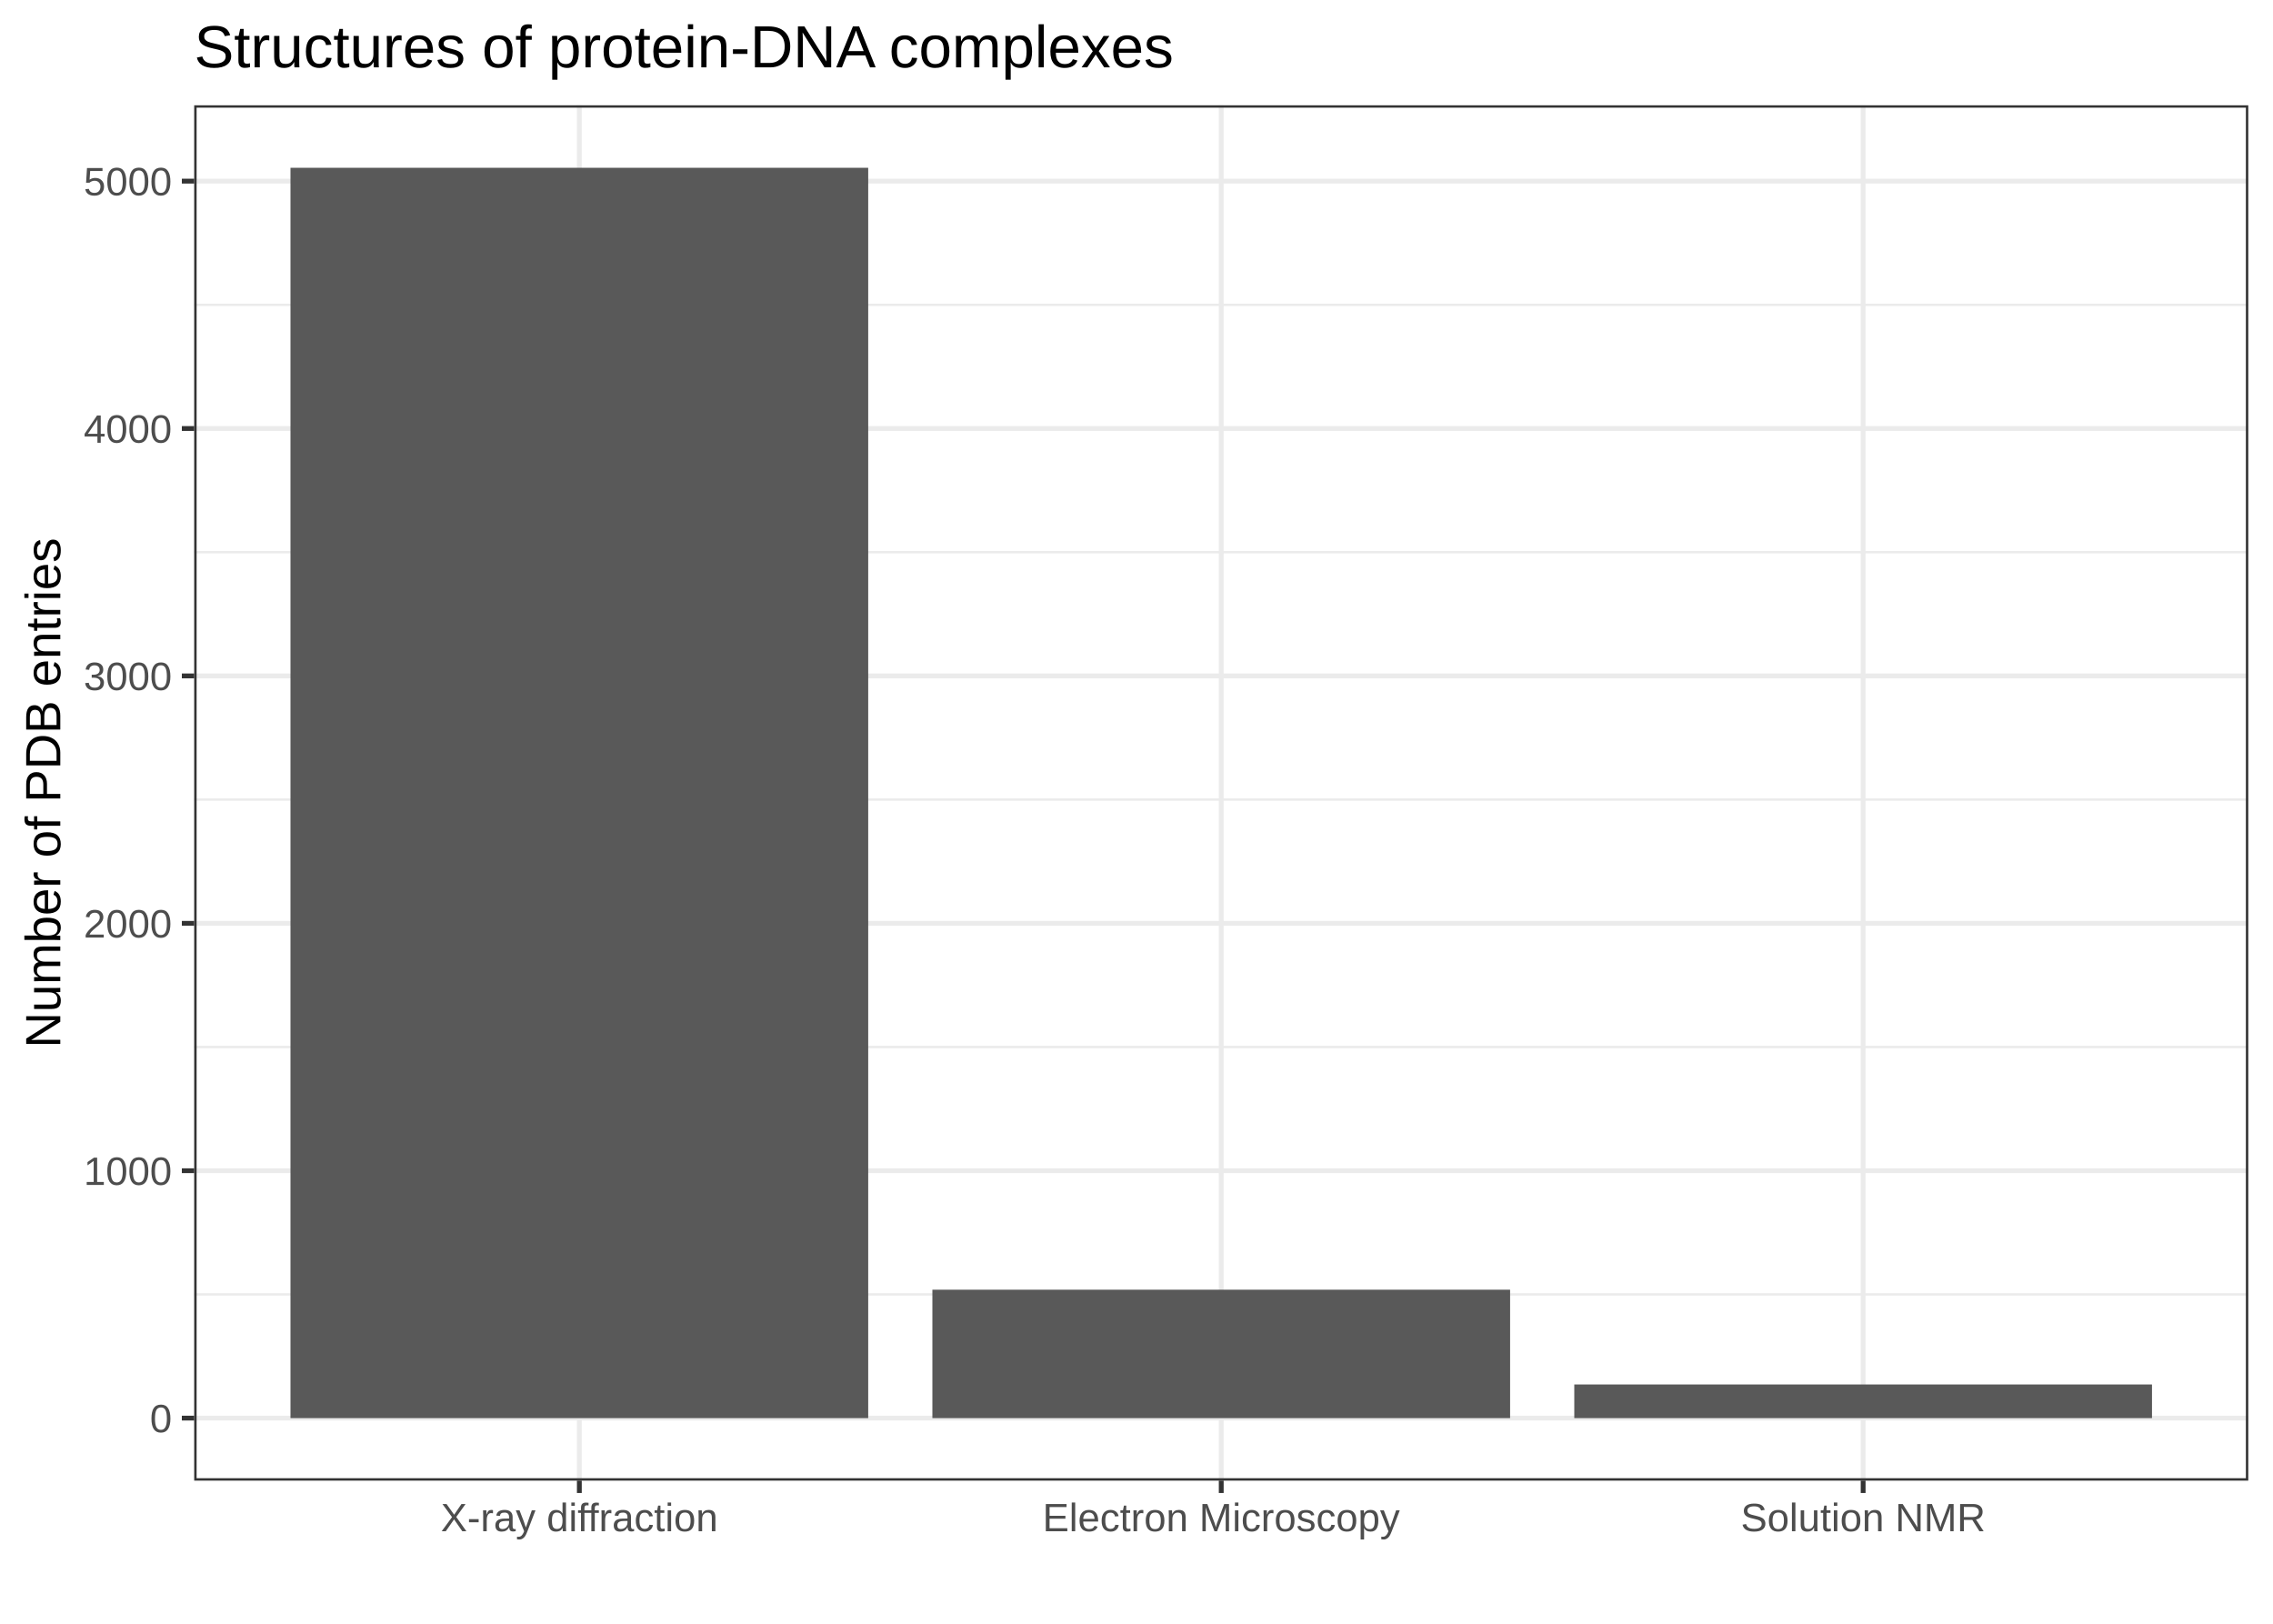
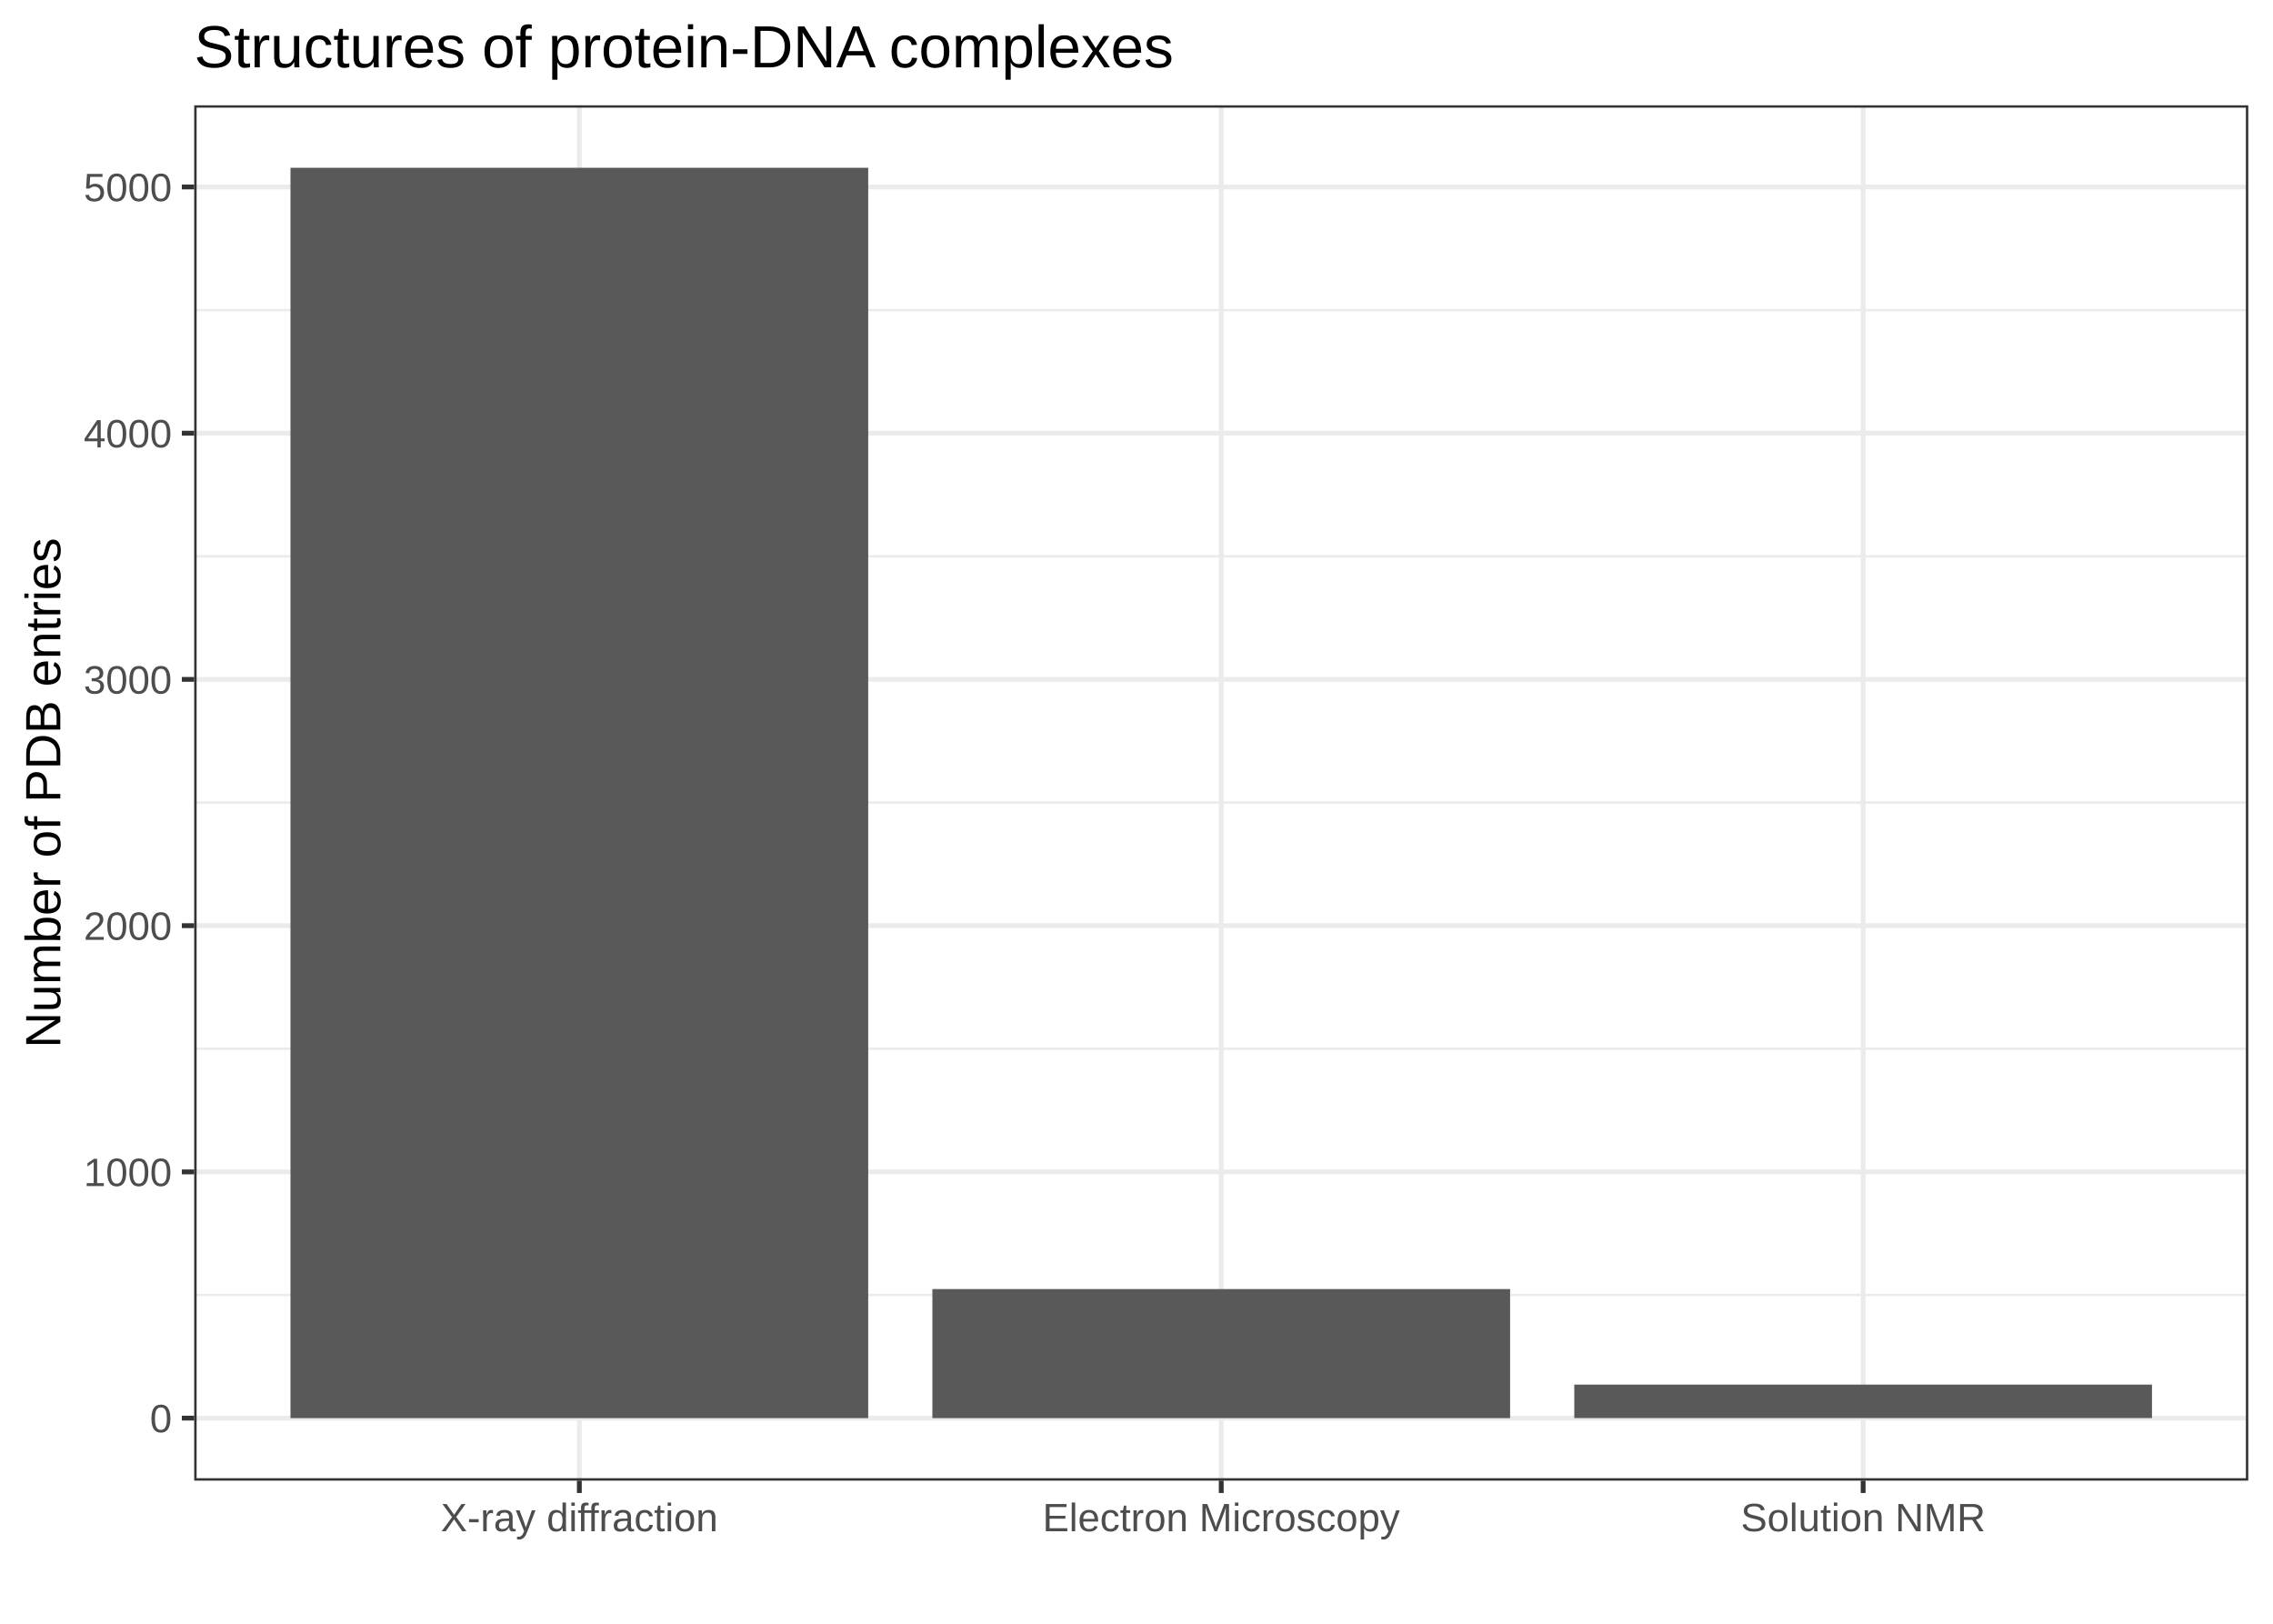
<svg xmlns="http://www.w3.org/2000/svg" class="svglite" width="504.00pt" height="360.00pt" viewBox="0 0 504.00 360.00">
  <defs>
    <style type="text/css">
    .svglite line, .svglite polyline, .svglite polygon, .svglite path, .svglite rect, .svglite circle {
      fill: none;
      stroke: #000000;
      stroke-linecap: round;
      stroke-linejoin: round;
      stroke-miterlimit: 10.00;
    }
  </style>
  </defs>
  <rect width="100%" height="100%" style="stroke: none; fill: #FFFFFF;" />
  <defs>
    <clipPath id="cpMC4wMHw1MDQuMDB8MC4wMHwzNjAuMDA=">
      <rect x="0.00" y="0.00" width="504.00" height="360.00" />
    </clipPath>
  </defs>
  <g clip-path="url(#cpMC4wMHw1MDQuMDB8MC4wMHwzNjAuMDA=)">
    <rect x="0.00" y="0.00" width="504.00" height="360.00" style="stroke-width: 1.07; stroke: #FFFFFF; fill: #FFFFFF;" />
  </g>
  <defs>
    <clipPath id="cpNDMuMDZ8NDk4LjUyfDIzLjM0fDMyOC4yNw==">
      <rect x="43.06" y="23.34" width="455.46" height="304.93" />
    </clipPath>
  </defs>
  <g clip-path="url(#cpNDMuMDZ8NDk4LjUyfDIzLjM0fDMyOC4yNw==)">
    <rect x="43.06" y="23.34" width="455.46" height="304.93" style="stroke-width: 1.07; stroke: none; fill: #FFFFFF;" />
-     <polyline points="43.06,286.98 498.52,286.98 " style="stroke-width: 0.53; stroke: #EBEBEB; stroke-linecap: butt;" />
-     <polyline points="43.06,232.13 498.52,232.13 " style="stroke-width: 0.53; stroke: #EBEBEB; stroke-linecap: butt;" />
-     <polyline points="43.06,177.28 498.52,177.28 " style="stroke-width: 0.53; stroke: #EBEBEB; stroke-linecap: butt;" />
-     <polyline points="43.06,122.43 498.52,122.43 " style="stroke-width: 0.53; stroke: #EBEBEB; stroke-linecap: butt;" />
-     <polyline points="43.06,67.58 498.52,67.58 " style="stroke-width: 0.53; stroke: #EBEBEB; stroke-linecap: butt;" />
+     <polyline points="43.06,287.11 498.52,287.11 " style="stroke-width: 0.53; stroke: #EBEBEB; stroke-linecap: butt;" />
+     <polyline points="43.06,232.52 498.52,232.52 " style="stroke-width: 0.53; stroke: #EBEBEB; stroke-linecap: butt;" />
+     <polyline points="43.06,177.93 498.52,177.93 " style="stroke-width: 0.53; stroke: #EBEBEB; stroke-linecap: butt;" />
+     <polyline points="43.06,123.34 498.52,123.34 " style="stroke-width: 0.53; stroke: #EBEBEB; stroke-linecap: butt;" />
+     <polyline points="43.06,68.75 498.52,68.75 " style="stroke-width: 0.53; stroke: #EBEBEB; stroke-linecap: butt;" />
    <polyline points="43.06,314.41 498.52,314.41 " style="stroke-width: 1.07; stroke: #EBEBEB; stroke-linecap: butt;" />
-     <polyline points="43.06,259.56 498.52,259.56 " style="stroke-width: 1.07; stroke: #EBEBEB; stroke-linecap: butt;" />
-     <polyline points="43.06,204.71 498.52,204.71 " style="stroke-width: 1.07; stroke: #EBEBEB; stroke-linecap: butt;" />
-     <polyline points="43.06,149.86 498.52,149.86 " style="stroke-width: 1.07; stroke: #EBEBEB; stroke-linecap: butt;" />
-     <polyline points="43.06,95.01 498.52,95.01 " style="stroke-width: 1.07; stroke: #EBEBEB; stroke-linecap: butt;" />
-     <polyline points="43.06,40.16 498.52,40.16 " style="stroke-width: 1.07; stroke: #EBEBEB; stroke-linecap: butt;" />
+     <polyline points="43.06,259.82 498.52,259.82 " style="stroke-width: 1.07; stroke: #EBEBEB; stroke-linecap: butt;" />
+     <polyline points="43.06,205.23 498.52,205.23 " style="stroke-width: 1.07; stroke: #EBEBEB; stroke-linecap: butt;" />
+     <polyline points="43.06,150.63 498.52,150.63 " style="stroke-width: 1.07; stroke: #EBEBEB; stroke-linecap: butt;" />
+     <polyline points="43.06,96.04 498.52,96.04 " style="stroke-width: 1.07; stroke: #EBEBEB; stroke-linecap: butt;" />
+     <polyline points="43.06,41.45 498.52,41.45 " style="stroke-width: 1.07; stroke: #EBEBEB; stroke-linecap: butt;" />
    <polyline points="128.46,328.27 128.46,23.34 " style="stroke-width: 1.07; stroke: #EBEBEB; stroke-linecap: butt;" />
    <polyline points="270.79,328.27 270.79,23.34 " style="stroke-width: 1.07; stroke: #EBEBEB; stroke-linecap: butt;" />
    <polyline points="413.12,328.27 413.12,23.34 " style="stroke-width: 1.07; stroke: #EBEBEB; stroke-linecap: butt;" />
    <rect x="64.41" y="37.20" width="128.10" height="277.21" style="stroke-width: 1.07; stroke: none; stroke-linecap: square; stroke-linejoin: miter; fill: #595959;" />
-     <rect x="206.74" y="285.94" width="128.10" height="28.47" style="stroke-width: 1.07; stroke: none; stroke-linecap: square; stroke-linejoin: miter; fill: #595959;" />
-     <rect x="349.07" y="306.95" width="128.10" height="7.46" style="stroke-width: 1.07; stroke: none; stroke-linecap: square; stroke-linejoin: miter; fill: #595959;" />
+     <rect x="206.74" y="285.80" width="128.10" height="28.61" style="stroke-width: 1.07; stroke: none; stroke-linecap: square; stroke-linejoin: miter; fill: #595959;" />
+     <rect x="349.07" y="306.98" width="128.10" height="7.42" style="stroke-width: 1.07; stroke: none; stroke-linecap: square; stroke-linejoin: miter; fill: #595959;" />
    <rect x="43.06" y="23.34" width="455.46" height="304.93" style="stroke-width: 1.07; stroke: #333333;" />
  </g>
  <g clip-path="url(#cpMC4wMHw1MDQuMDB8MC4wMHwzNjAuMDA=)">
    <text x="38.13" y="317.56" text-anchor="end" style="font-size: 8.80px; fill: #4D4D4D; font-family: Arial;" textLength="4.90px" lengthAdjust="spacingAndGlyphs">0</text>
-     <text x="38.13" y="262.71" text-anchor="end" style="font-size: 8.80px; fill: #4D4D4D; font-family: Arial;" textLength="19.58px" lengthAdjust="spacingAndGlyphs">1000</text>
-     <text x="38.13" y="207.86" text-anchor="end" style="font-size: 8.80px; fill: #4D4D4D; font-family: Arial;" textLength="19.58px" lengthAdjust="spacingAndGlyphs">2000</text>
-     <text x="38.13" y="153.01" text-anchor="end" style="font-size: 8.80px; fill: #4D4D4D; font-family: Arial;" textLength="19.58px" lengthAdjust="spacingAndGlyphs">3000</text>
-     <text x="38.13" y="98.16" text-anchor="end" style="font-size: 8.80px; fill: #4D4D4D; font-family: Arial;" textLength="19.58px" lengthAdjust="spacingAndGlyphs">4000</text>
-     <text x="38.13" y="43.31" text-anchor="end" style="font-size: 8.80px; fill: #4D4D4D; font-family: Arial;" textLength="19.58px" lengthAdjust="spacingAndGlyphs">5000</text>
+     <text x="38.13" y="262.97" text-anchor="end" style="font-size: 8.80px; fill: #4D4D4D; font-family: Arial;" textLength="19.58px" lengthAdjust="spacingAndGlyphs">1000</text>
+     <text x="38.13" y="208.38" text-anchor="end" style="font-size: 8.80px; fill: #4D4D4D; font-family: Arial;" textLength="19.58px" lengthAdjust="spacingAndGlyphs">2000</text>
+     <text x="38.13" y="153.79" text-anchor="end" style="font-size: 8.80px; fill: #4D4D4D; font-family: Arial;" textLength="19.58px" lengthAdjust="spacingAndGlyphs">3000</text>
+     <text x="38.13" y="99.20" text-anchor="end" style="font-size: 8.80px; fill: #4D4D4D; font-family: Arial;" textLength="19.58px" lengthAdjust="spacingAndGlyphs">4000</text>
+     <text x="38.13" y="44.61" text-anchor="end" style="font-size: 8.80px; fill: #4D4D4D; font-family: Arial;" textLength="19.58px" lengthAdjust="spacingAndGlyphs">5000</text>
    <polyline points="40.32,314.41 43.06,314.41 " style="stroke-width: 1.07; stroke: #333333; stroke-linecap: butt;" />
-     <polyline points="40.32,259.56 43.06,259.56 " style="stroke-width: 1.07; stroke: #333333; stroke-linecap: butt;" />
-     <polyline points="40.32,204.71 43.06,204.71 " style="stroke-width: 1.07; stroke: #333333; stroke-linecap: butt;" />
-     <polyline points="40.32,149.86 43.06,149.86 " style="stroke-width: 1.07; stroke: #333333; stroke-linecap: butt;" />
-     <polyline points="40.32,95.01 43.06,95.01 " style="stroke-width: 1.07; stroke: #333333; stroke-linecap: butt;" />
-     <polyline points="40.32,40.16 43.06,40.16 " style="stroke-width: 1.07; stroke: #333333; stroke-linecap: butt;" />
+     <polyline points="40.32,259.82 43.06,259.82 " style="stroke-width: 1.07; stroke: #333333; stroke-linecap: butt;" />
+     <polyline points="40.32,205.23 43.06,205.23 " style="stroke-width: 1.07; stroke: #333333; stroke-linecap: butt;" />
+     <polyline points="40.32,150.63 43.06,150.63 " style="stroke-width: 1.07; stroke: #333333; stroke-linecap: butt;" />
+     <polyline points="40.32,96.04 43.06,96.04 " style="stroke-width: 1.07; stroke: #333333; stroke-linecap: butt;" />
+     <polyline points="40.32,41.45 43.06,41.45 " style="stroke-width: 1.07; stroke: #333333; stroke-linecap: butt;" />
    <polyline points="128.46,331.01 128.46,328.27 " style="stroke-width: 1.07; stroke: #333333; stroke-linecap: butt;" />
    <polyline points="270.79,331.01 270.79,328.27 " style="stroke-width: 1.07; stroke: #333333; stroke-linecap: butt;" />
    <polyline points="413.12,331.01 413.12,328.27 " style="stroke-width: 1.07; stroke: #333333; stroke-linecap: butt;" />
    <text x="128.46" y="339.50" text-anchor="middle" style="font-size: 8.80px; fill: #4D4D4D; font-family: Arial;" textLength="61.60px" lengthAdjust="spacingAndGlyphs">X-ray diffraction</text>
    <text x="270.79" y="339.50" text-anchor="middle" style="font-size: 8.80px; fill: #4D4D4D; font-family: Arial;" textLength="79.21px" lengthAdjust="spacingAndGlyphs">Electron Microscopy</text>
    <text x="413.12" y="339.50" text-anchor="middle" style="font-size: 8.80px; fill: #4D4D4D; font-family: Arial;" textLength="54.27px" lengthAdjust="spacingAndGlyphs">Solution NMR</text>
    <text transform="translate(13.37,175.80) rotate(-90)" text-anchor="middle" style="font-size: 11.00px; font-family: Arial;" textLength="113.10px" lengthAdjust="spacingAndGlyphs">Number of PDB entries</text>
    <text x="43.06" y="14.94" style="font-size: 13.20px; font-family: Arial;" textLength="217.74px" lengthAdjust="spacingAndGlyphs">Structures of protein-DNA complexes</text>
  </g>
</svg>
